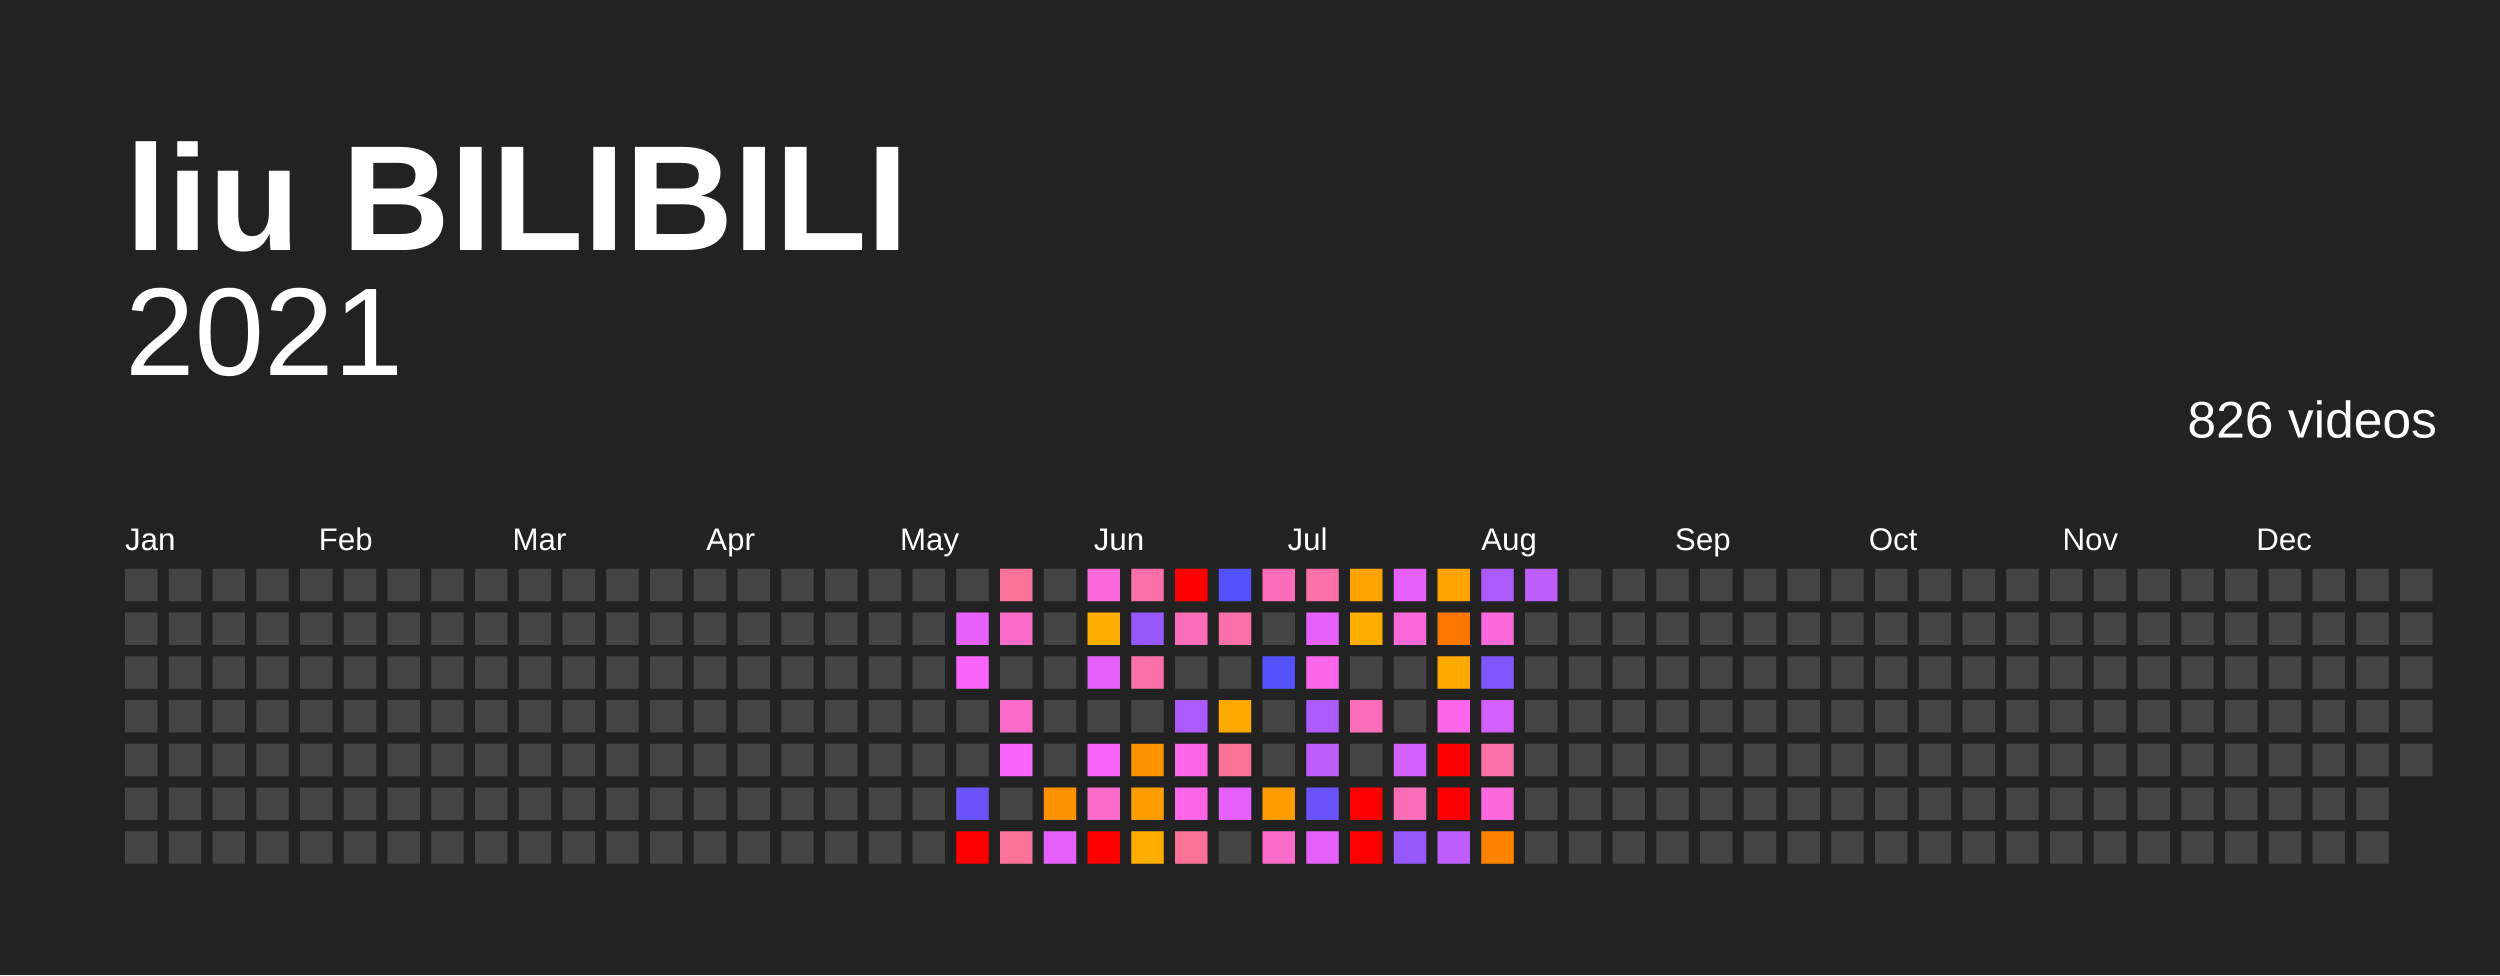
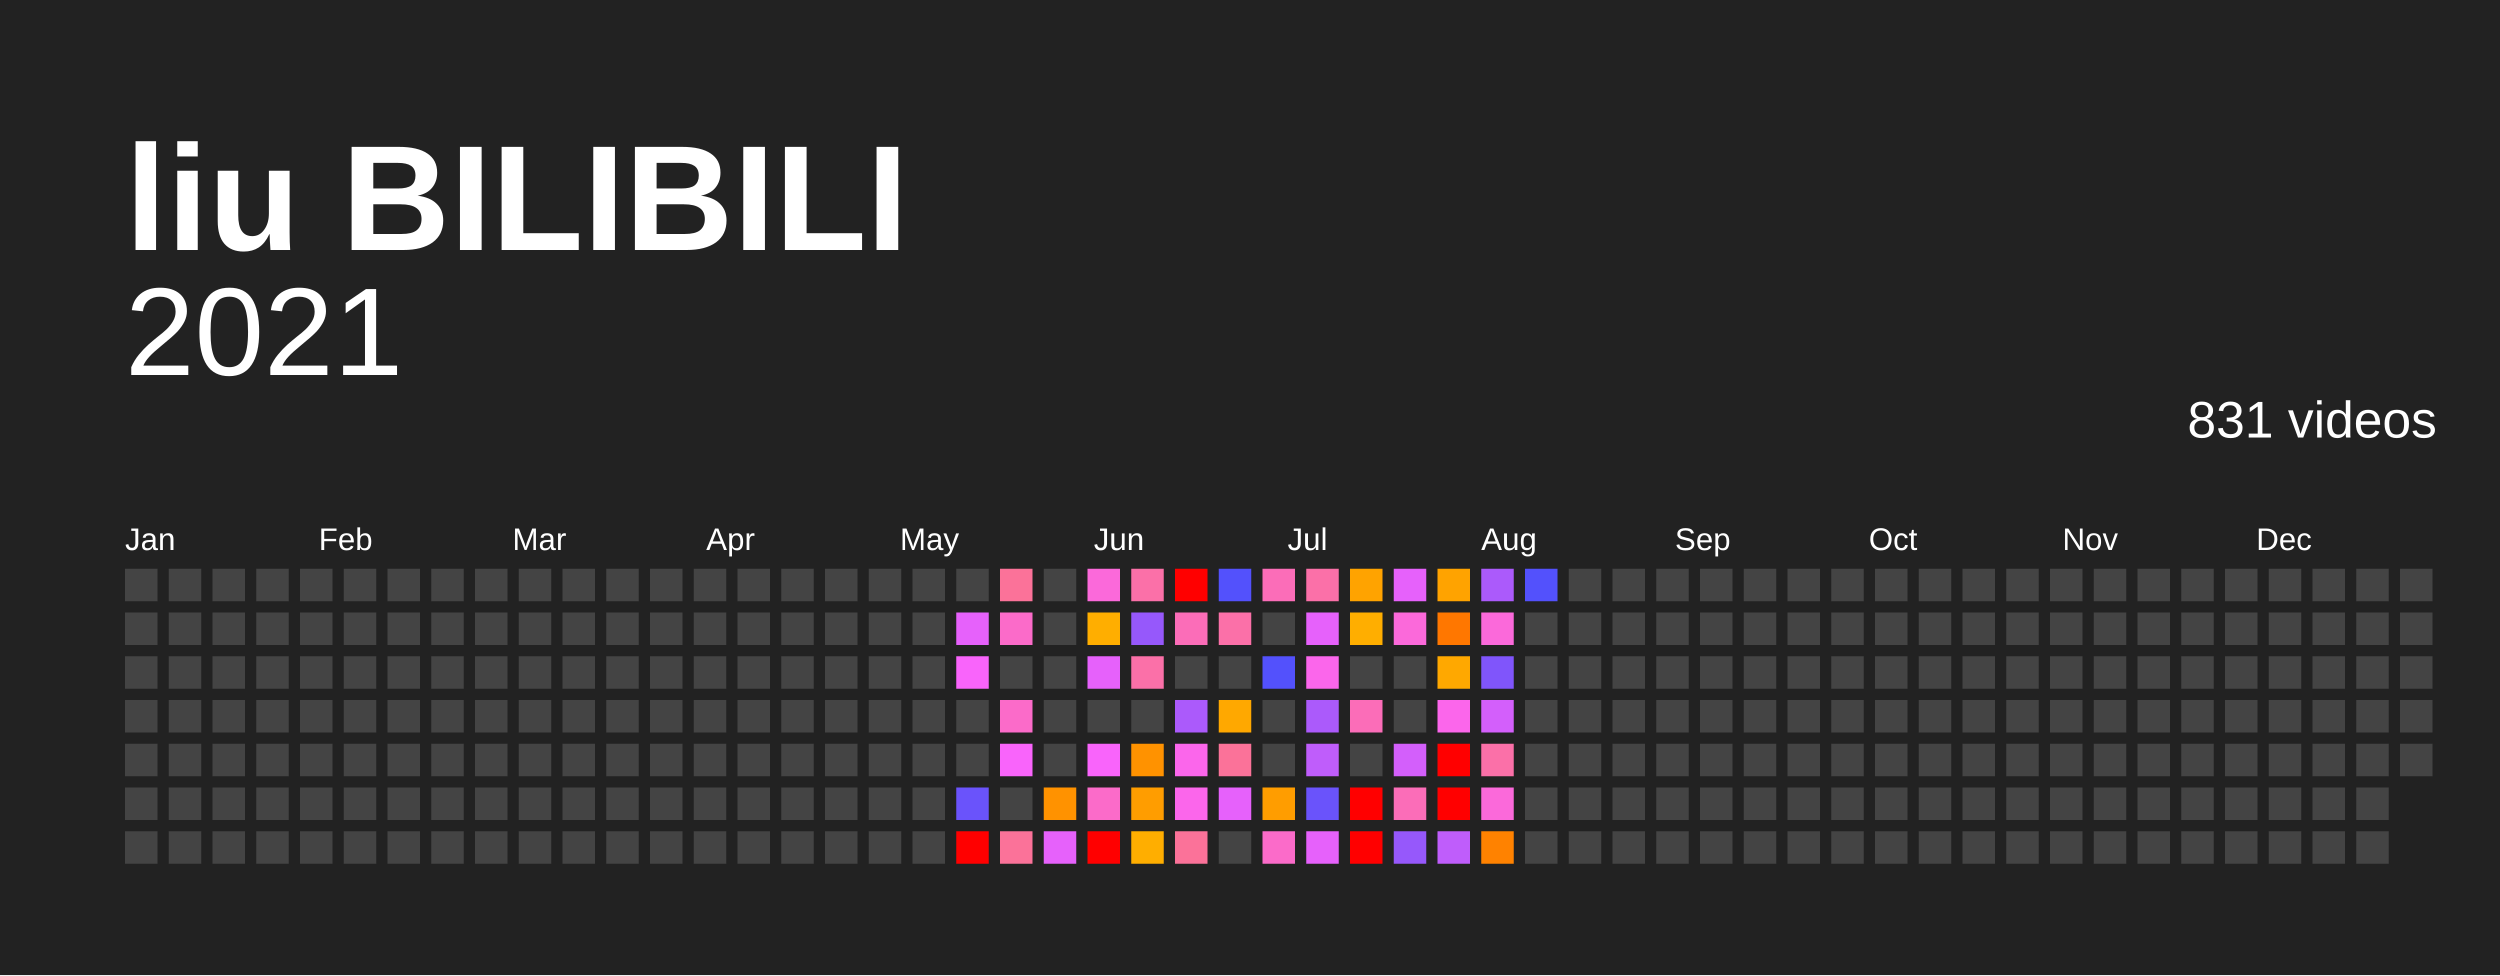
<svg xmlns="http://www.w3.org/2000/svg" baseProfile="full" height="78mm" version="1.1" viewBox="0,0,200,78" width="200mm">
  <defs />
  <rect fill="#222222" height="78" width="200" x="0" y="0" />
  <text fill="#FFFFFF" style="font-size:12px; font-family:Arial; font-weight:bold;" x="10" y="20">liu BILIBILI</text>
  <text alignment-baseline="hanging" fill="#FFFFFF" style="font-size:10.0px; font-family:Arial;" x="10" y="30">2021</text>
-   <text alignment-baseline="hanging" fill="#FFFFFF" style="font-size:4.125px; font-family:Arial;" x="175" y="35">826 videos</text>
+   <text alignment-baseline="hanging" fill="#FFFFFF" style="font-size:4.125px; font-family:Arial;" x="175" y="35">831 videos</text>
  <text fill="#FFFFFF" style="font-size:2.5px; font-family:Arial" x="10.0" y="44">Jan</text>
  <text fill="#FFFFFF" style="font-size:2.5px; font-family:Arial" x="25.5" y="44">Feb</text>
  <text fill="#FFFFFF" style="font-size:2.5px; font-family:Arial" x="41.0" y="44">Mar</text>
  <text fill="#FFFFFF" style="font-size:2.5px; font-family:Arial" x="56.5" y="44">Apr</text>
  <text fill="#FFFFFF" style="font-size:2.5px; font-family:Arial" x="72.0" y="44">May</text>
  <text fill="#FFFFFF" style="font-size:2.5px; font-family:Arial" x="87.5" y="44">Jun</text>
  <text fill="#FFFFFF" style="font-size:2.5px; font-family:Arial" x="103.0" y="44">Jul</text>
  <text fill="#FFFFFF" style="font-size:2.5px; font-family:Arial" x="118.5" y="44">Aug</text>
  <text fill="#FFFFFF" style="font-size:2.5px; font-family:Arial" x="134.0" y="44">Sep</text>
  <text fill="#FFFFFF" style="font-size:2.5px; font-family:Arial" x="149.5" y="44">Oct</text>
  <text fill="#FFFFFF" style="font-size:2.5px; font-family:Arial" x="165.0" y="44">Nov</text>
  <text fill="#FFFFFF" style="font-size:2.5px; font-family:Arial" x="180.5" y="44">Dec</text>
  <rect fill="#444444" height="2.6" width="2.6" x="10.0" y="45.5" />
  <rect fill="#444444" height="2.6" width="2.6" x="10.0" y="49.0" />
  <rect fill="#444444" height="2.6" width="2.6" x="10.0" y="52.5" />
  <rect fill="#444444" height="2.6" width="2.6" x="10.0" y="56.0" />
  <rect fill="#444444" height="2.6" width="2.6" x="10.0" y="59.5" />
  <rect fill="#444444" height="2.6" width="2.6" x="10.0" y="63.0" />
  <rect fill="#444444" height="2.6" width="2.6" x="10.0" y="66.5" />
  <rect fill="#444444" height="2.6" width="2.6" x="13.5" y="45.5" />
  <rect fill="#444444" height="2.6" width="2.6" x="13.5" y="49.0" />
  <rect fill="#444444" height="2.6" width="2.6" x="13.5" y="52.5" />
  <rect fill="#444444" height="2.6" width="2.6" x="13.5" y="56.0" />
  <rect fill="#444444" height="2.6" width="2.6" x="13.5" y="59.5" />
  <rect fill="#444444" height="2.6" width="2.6" x="13.5" y="63.0" />
  <rect fill="#444444" height="2.6" width="2.6" x="13.5" y="66.5" />
  <rect fill="#444444" height="2.6" width="2.6" x="17.0" y="45.5" />
  <rect fill="#444444" height="2.6" width="2.6" x="17.0" y="49.0" />
  <rect fill="#444444" height="2.6" width="2.6" x="17.0" y="52.5" />
  <rect fill="#444444" height="2.6" width="2.6" x="17.0" y="56.0" />
  <rect fill="#444444" height="2.6" width="2.6" x="17.0" y="59.5" />
  <rect fill="#444444" height="2.6" width="2.6" x="17.0" y="63.0" />
  <rect fill="#444444" height="2.6" width="2.6" x="17.0" y="66.5" />
  <rect fill="#444444" height="2.6" width="2.6" x="20.5" y="45.5" />
  <rect fill="#444444" height="2.6" width="2.6" x="20.5" y="49.0" />
  <rect fill="#444444" height="2.6" width="2.6" x="20.5" y="52.5" />
  <rect fill="#444444" height="2.6" width="2.6" x="20.5" y="56.0" />
  <rect fill="#444444" height="2.6" width="2.6" x="20.5" y="59.5" />
  <rect fill="#444444" height="2.6" width="2.6" x="20.5" y="63.0" />
  <rect fill="#444444" height="2.6" width="2.6" x="20.5" y="66.5" />
  <rect fill="#444444" height="2.6" width="2.6" x="24.0" y="45.5" />
  <rect fill="#444444" height="2.6" width="2.6" x="24.0" y="49.0" />
  <rect fill="#444444" height="2.6" width="2.6" x="24.0" y="52.5" />
  <rect fill="#444444" height="2.6" width="2.6" x="24.0" y="56.0" />
  <rect fill="#444444" height="2.6" width="2.6" x="24.0" y="59.5" />
  <rect fill="#444444" height="2.6" width="2.6" x="24.0" y="63.0" />
  <rect fill="#444444" height="2.6" width="2.6" x="24.0" y="66.5" />
  <rect fill="#444444" height="2.6" width="2.6" x="27.5" y="45.5" />
  <rect fill="#444444" height="2.6" width="2.6" x="27.5" y="49.0" />
  <rect fill="#444444" height="2.6" width="2.6" x="27.5" y="52.5" />
  <rect fill="#444444" height="2.6" width="2.6" x="27.5" y="56.0" />
  <rect fill="#444444" height="2.6" width="2.6" x="27.5" y="59.5" />
  <rect fill="#444444" height="2.6" width="2.6" x="27.5" y="63.0" />
  <rect fill="#444444" height="2.6" width="2.6" x="27.5" y="66.5" />
  <rect fill="#444444" height="2.6" width="2.6" x="31.0" y="45.5" />
  <rect fill="#444444" height="2.6" width="2.6" x="31.0" y="49.0" />
  <rect fill="#444444" height="2.6" width="2.6" x="31.0" y="52.5" />
  <rect fill="#444444" height="2.6" width="2.6" x="31.0" y="56.0" />
  <rect fill="#444444" height="2.6" width="2.6" x="31.0" y="59.5" />
  <rect fill="#444444" height="2.6" width="2.6" x="31.0" y="63.0" />
  <rect fill="#444444" height="2.6" width="2.6" x="31.0" y="66.5" />
  <rect fill="#444444" height="2.6" width="2.6" x="34.5" y="45.5" />
  <rect fill="#444444" height="2.6" width="2.6" x="34.5" y="49.0" />
  <rect fill="#444444" height="2.6" width="2.6" x="34.5" y="52.5" />
  <rect fill="#444444" height="2.6" width="2.6" x="34.5" y="56.0" />
  <rect fill="#444444" height="2.6" width="2.6" x="34.5" y="59.5" />
  <rect fill="#444444" height="2.6" width="2.6" x="34.5" y="63.0" />
  <rect fill="#444444" height="2.6" width="2.6" x="34.5" y="66.5" />
  <rect fill="#444444" height="2.6" width="2.6" x="38.0" y="45.5" />
  <rect fill="#444444" height="2.6" width="2.6" x="38.0" y="49.0" />
  <rect fill="#444444" height="2.6" width="2.6" x="38.0" y="52.5" />
  <rect fill="#444444" height="2.6" width="2.6" x="38.0" y="56.0" />
  <rect fill="#444444" height="2.6" width="2.6" x="38.0" y="59.5" />
  <rect fill="#444444" height="2.6" width="2.6" x="38.0" y="63.0" />
  <rect fill="#444444" height="2.6" width="2.6" x="38.0" y="66.5" />
  <rect fill="#444444" height="2.6" width="2.6" x="41.5" y="45.5" />
  <rect fill="#444444" height="2.6" width="2.6" x="41.5" y="49.0" />
  <rect fill="#444444" height="2.6" width="2.6" x="41.5" y="52.5" />
  <rect fill="#444444" height="2.6" width="2.6" x="41.5" y="56.0" />
  <rect fill="#444444" height="2.6" width="2.6" x="41.5" y="59.5" />
  <rect fill="#444444" height="2.6" width="2.6" x="41.5" y="63.0" />
  <rect fill="#444444" height="2.6" width="2.6" x="41.5" y="66.5" />
  <rect fill="#444444" height="2.6" width="2.6" x="45.0" y="45.5" />
  <rect fill="#444444" height="2.6" width="2.6" x="45.0" y="49.0" />
  <rect fill="#444444" height="2.6" width="2.6" x="45.0" y="52.5" />
  <rect fill="#444444" height="2.6" width="2.6" x="45.0" y="56.0" />
  <rect fill="#444444" height="2.6" width="2.6" x="45.0" y="59.5" />
  <rect fill="#444444" height="2.6" width="2.6" x="45.0" y="63.0" />
  <rect fill="#444444" height="2.6" width="2.6" x="45.0" y="66.5" />
  <rect fill="#444444" height="2.6" width="2.6" x="48.5" y="45.5" />
  <rect fill="#444444" height="2.6" width="2.6" x="48.5" y="49.0" />
  <rect fill="#444444" height="2.6" width="2.6" x="48.5" y="52.5" />
  <rect fill="#444444" height="2.6" width="2.6" x="48.5" y="56.0" />
  <rect fill="#444444" height="2.6" width="2.6" x="48.5" y="59.5" />
  <rect fill="#444444" height="2.6" width="2.6" x="48.5" y="63.0" />
  <rect fill="#444444" height="2.6" width="2.6" x="48.5" y="66.5" />
  <rect fill="#444444" height="2.6" width="2.6" x="52.0" y="45.5" />
  <rect fill="#444444" height="2.6" width="2.6" x="52.0" y="49.0" />
  <rect fill="#444444" height="2.6" width="2.6" x="52.0" y="52.5" />
  <rect fill="#444444" height="2.6" width="2.6" x="52.0" y="56.0" />
  <rect fill="#444444" height="2.6" width="2.6" x="52.0" y="59.5" />
  <rect fill="#444444" height="2.6" width="2.6" x="52.0" y="63.0" />
  <rect fill="#444444" height="2.6" width="2.6" x="52.0" y="66.5" />
  <rect fill="#444444" height="2.6" width="2.6" x="55.5" y="45.5" />
  <rect fill="#444444" height="2.6" width="2.6" x="55.5" y="49.0" />
  <rect fill="#444444" height="2.6" width="2.6" x="55.5" y="52.5" />
  <rect fill="#444444" height="2.6" width="2.6" x="55.5" y="56.0" />
  <rect fill="#444444" height="2.6" width="2.6" x="55.5" y="59.5" />
  <rect fill="#444444" height="2.6" width="2.6" x="55.5" y="63.0" />
  <rect fill="#444444" height="2.6" width="2.6" x="55.5" y="66.5" />
  <rect fill="#444444" height="2.6" width="2.6" x="59.0" y="45.5" />
  <rect fill="#444444" height="2.6" width="2.6" x="59.0" y="49.0" />
  <rect fill="#444444" height="2.6" width="2.6" x="59.0" y="52.5" />
  <rect fill="#444444" height="2.6" width="2.6" x="59.0" y="56.0" />
  <rect fill="#444444" height="2.6" width="2.6" x="59.0" y="59.5" />
  <rect fill="#444444" height="2.6" width="2.6" x="59.0" y="63.0" />
  <rect fill="#444444" height="2.6" width="2.6" x="59.0" y="66.5" />
  <rect fill="#444444" height="2.6" width="2.6" x="62.5" y="45.5" />
  <rect fill="#444444" height="2.6" width="2.6" x="62.5" y="49.0" />
  <rect fill="#444444" height="2.6" width="2.6" x="62.5" y="52.5" />
  <rect fill="#444444" height="2.6" width="2.6" x="62.5" y="56.0" />
  <rect fill="#444444" height="2.6" width="2.6" x="62.5" y="59.5" />
  <rect fill="#444444" height="2.6" width="2.6" x="62.5" y="63.0" />
  <rect fill="#444444" height="2.6" width="2.6" x="62.5" y="66.5" />
  <rect fill="#444444" height="2.6" width="2.6" x="66.0" y="45.5" />
  <rect fill="#444444" height="2.6" width="2.6" x="66.0" y="49.0" />
  <rect fill="#444444" height="2.6" width="2.6" x="66.0" y="52.5" />
  <rect fill="#444444" height="2.6" width="2.6" x="66.0" y="56.0" />
  <rect fill="#444444" height="2.6" width="2.6" x="66.0" y="59.5" />
  <rect fill="#444444" height="2.6" width="2.6" x="66.0" y="63.0" />
  <rect fill="#444444" height="2.6" width="2.6" x="66.0" y="66.5" />
  <rect fill="#444444" height="2.6" width="2.6" x="69.5" y="45.5" />
  <rect fill="#444444" height="2.6" width="2.6" x="69.5" y="49.0" />
  <rect fill="#444444" height="2.6" width="2.6" x="69.5" y="52.5" />
  <rect fill="#444444" height="2.6" width="2.6" x="69.5" y="56.0" />
  <rect fill="#444444" height="2.6" width="2.6" x="69.5" y="59.5" />
  <rect fill="#444444" height="2.6" width="2.6" x="69.5" y="63.0" />
  <rect fill="#444444" height="2.6" width="2.6" x="69.5" y="66.5" />
  <rect fill="#444444" height="2.6" width="2.6" x="73.0" y="45.5" />
  <rect fill="#444444" height="2.6" width="2.6" x="73.0" y="49.0" />
  <rect fill="#444444" height="2.6" width="2.6" x="73.0" y="52.5" />
  <rect fill="#444444" height="2.6" width="2.6" x="73.0" y="56.0" />
  <rect fill="#444444" height="2.6" width="2.6" x="73.0" y="59.5" />
  <rect fill="#444444" height="2.6" width="2.6" x="73.0" y="63.0" />
  <rect fill="#444444" height="2.6" width="2.6" x="73.0" y="66.5" />
  <rect fill="#444444" height="2.6" width="2.6" x="76.5" y="45.5" />
  <rect fill="#e661fb" height="2.6" width="2.6" x="76.5" y="49.0" />
  <rect fill="#f964fb" height="2.6" width="2.6" x="76.5" y="52.5" />
  <rect fill="#444444" height="2.6" width="2.6" x="76.5" y="56.0" />
  <rect fill="#444444" height="2.6" width="2.6" x="76.5" y="59.5" />
  <rect fill="#6a53fb" height="2.6" width="2.6" x="76.5" y="63.0" />
  <rect fill="red" height="2.6" width="2.6" x="76.5" y="66.5" />
  <rect fill="#fb7299" height="2.6" width="2.6" x="80.0" y="45.5" />
  <rect fill="#fb6bc9" height="2.6" width="2.6" x="80.0" y="49.0" />
  <rect fill="#444444" height="2.6" width="2.6" x="80.0" y="52.5" />
  <rect fill="#fb6bc9" height="2.6" width="2.6" x="80.0" y="56.0" />
  <rect fill="#f964fb" height="2.6" width="2.6" x="80.0" y="59.5" />
  <rect fill="#444444" height="2.6" width="2.6" x="80.0" y="63.0" />
  <rect fill="#fb7299" height="2.6" width="2.6" x="80.0" y="66.5" />
  <rect fill="#444444" height="2.6" width="2.6" x="83.5" y="45.5" />
  <rect fill="#444444" height="2.6" width="2.6" x="83.5" y="49.0" />
  <rect fill="#444444" height="2.6" width="2.6" x="83.5" y="52.5" />
  <rect fill="#444444" height="2.6" width="2.6" x="83.5" y="56.0" />
  <rect fill="#444444" height="2.6" width="2.6" x="83.5" y="59.5" />
  <rect fill="#ff9200" height="2.6" width="2.6" x="83.5" y="63.0" />
  <rect fill="#e661fb" height="2.6" width="2.6" x="83.5" y="66.5" />
  <rect fill="#fb69da" height="2.6" width="2.6" x="87.0" y="45.5" />
  <rect fill="#ffae00" height="2.6" width="2.6" x="87.0" y="49.0" />
  <rect fill="#e661fb" height="2.6" width="2.6" x="87.0" y="52.5" />
  <rect fill="#444444" height="2.6" width="2.6" x="87.0" y="56.0" />
  <rect fill="#f964fb" height="2.6" width="2.6" x="87.0" y="59.5" />
  <rect fill="#fb6bc9" height="2.6" width="2.6" x="87.0" y="63.0" />
  <rect fill="red" height="2.6" width="2.6" x="87.0" y="66.5" />
  <rect fill="#fb70a8" height="2.6" width="2.6" x="90.5" y="45.5" />
  <rect fill="#9658fb" height="2.6" width="2.6" x="90.5" y="49.0" />
  <rect fill="#fb70a8" height="2.6" width="2.6" x="90.5" y="52.5" />
  <rect fill="#444444" height="2.6" width="2.6" x="90.5" y="56.0" />
  <rect fill="#ff9200" height="2.6" width="2.6" x="90.5" y="59.5" />
  <rect fill="#ff9d00" height="2.6" width="2.6" x="90.5" y="63.0" />
  <rect fill="#ffae00" height="2.6" width="2.6" x="90.5" y="66.5" />
  <rect fill="red" height="2.6" width="2.6" x="94.0" y="45.5" />
  <rect fill="#fb6db8" height="2.6" width="2.6" x="94.0" y="49.0" />
  <rect fill="#444444" height="2.6" width="2.6" x="94.0" y="52.5" />
  <rect fill="#ab5afb" height="2.6" width="2.6" x="94.0" y="56.0" />
  <rect fill="#fb66eb" height="2.6" width="2.6" x="94.0" y="59.5" />
  <rect fill="#fb66eb" height="2.6" width="2.6" x="94.0" y="63.0" />
  <rect fill="#fb7299" height="2.6" width="2.6" x="94.0" y="66.5" />
  <rect fill="#5351fc" height="2.6" width="2.6" x="97.5" y="45.5" />
  <rect fill="#fb70a8" height="2.6" width="2.6" x="97.5" y="49.0" />
  <rect fill="#444444" height="2.6" width="2.6" x="97.5" y="52.5" />
  <rect fill="#ffa800" height="2.6" width="2.6" x="97.5" y="56.0" />
  <rect fill="#fb7299" height="2.6" width="2.6" x="97.5" y="59.5" />
  <rect fill="#e661fb" height="2.6" width="2.6" x="97.5" y="63.0" />
  <rect fill="#444444" height="2.6" width="2.6" x="97.5" y="66.5" />
  <rect fill="#fb6db8" height="2.6" width="2.6" x="101.0" y="45.5" />
  <rect fill="#444444" height="2.6" width="2.6" x="101.0" y="49.0" />
  <rect fill="#5351fc" height="2.6" width="2.6" x="101.0" y="52.5" />
  <rect fill="#444444" height="2.6" width="2.6" x="101.0" y="56.0" />
  <rect fill="#444444" height="2.6" width="2.6" x="101.0" y="59.5" />
  <rect fill="#ff9d00" height="2.6" width="2.6" x="101.0" y="63.0" />
  <rect fill="#fb6bc9" height="2.6" width="2.6" x="101.0" y="66.5" />
  <rect fill="#fb70a8" height="2.6" width="2.6" x="104.5" y="45.5" />
  <rect fill="#e661fb" height="2.6" width="2.6" x="104.5" y="49.0" />
  <rect fill="#fb66eb" height="2.6" width="2.6" x="104.5" y="52.5" />
  <rect fill="#ab5afb" height="2.6" width="2.6" x="104.5" y="56.0" />
  <rect fill="#bf5dfb" height="2.6" width="2.6" x="104.5" y="59.5" />
  <rect fill="#6a53fb" height="2.6" width="2.6" x="104.5" y="63.0" />
  <rect fill="#e661fb" height="2.6" width="2.6" x="104.5" y="66.5" />
  <rect fill="#ffa300" height="2.6" width="2.6" x="108.0" y="45.5" />
  <rect fill="#ffae00" height="2.6" width="2.6" x="108.0" y="49.0" />
  <rect fill="#444444" height="2.6" width="2.6" x="108.0" y="52.5" />
  <rect fill="#fb6db8" height="2.6" width="2.6" x="108.0" y="56.0" />
  <rect fill="#444444" height="2.6" width="2.6" x="108.0" y="59.5" />
  <rect fill="red" height="2.6" width="2.6" x="108.0" y="63.0" />
  <rect fill="red" height="2.6" width="2.6" x="108.0" y="66.5" />
  <rect fill="#e661fb" height="2.6" width="2.6" x="111.5" y="45.5" />
  <rect fill="#fb69da" height="2.6" width="2.6" x="111.5" y="49.0" />
  <rect fill="#444444" height="2.6" width="2.6" x="111.5" y="52.5" />
  <rect fill="#444444" height="2.6" width="2.6" x="111.5" y="56.0" />
  <rect fill="#d35ffb" height="2.6" width="2.6" x="111.5" y="59.5" />
  <rect fill="#fb6db8" height="2.6" width="2.6" x="111.5" y="63.0" />
  <rect fill="#9658fb" height="2.6" width="2.6" x="111.5" y="66.5" />
  <rect fill="#ffa300" height="2.6" width="2.6" x="115.0" y="45.5" />
  <rect fill="#ff7700" height="2.6" width="2.6" x="115.0" y="49.0" />
  <rect fill="#ffa800" height="2.6" width="2.6" x="115.0" y="52.5" />
  <rect fill="#fb66eb" height="2.6" width="2.6" x="115.0" y="56.0" />
  <rect fill="red" height="2.6" width="2.6" x="115.0" y="59.5" />
  <rect fill="red" height="2.6" width="2.6" x="115.0" y="63.0" />
  <rect fill="#bf5dfb" height="2.6" width="2.6" x="115.0" y="66.5" />
  <rect fill="#ab5afb" height="2.6" width="2.6" x="118.5" y="45.5" />
  <rect fill="#fb69da" height="2.6" width="2.6" x="118.5" y="49.0" />
  <rect fill="#8055fb" height="2.6" width="2.6" x="118.5" y="52.5" />
  <rect fill="#d35ffb" height="2.6" width="2.6" x="118.5" y="56.0" />
  <rect fill="#fb70a8" height="2.6" width="2.6" x="118.5" y="59.5" />
  <rect fill="#fb69da" height="2.6" width="2.6" x="118.5" y="63.0" />
  <rect fill="#ff8200" height="2.6" width="2.6" x="118.5" y="66.5" />
-   <rect fill="#bf5dfb" height="2.6" width="2.6" x="122.0" y="45.5" />
+   <rect fill="#5351fc" height="2.6" width="2.6" x="122.0" y="45.5" />
  <rect fill="#444444" height="2.6" width="2.6" x="122.0" y="49.0" />
  <rect fill="#444444" height="2.6" width="2.6" x="122.0" y="52.5" />
  <rect fill="#444444" height="2.6" width="2.6" x="122.0" y="56.0" />
  <rect fill="#444444" height="2.6" width="2.6" x="122.0" y="59.5" />
  <rect fill="#444444" height="2.6" width="2.6" x="122.0" y="63.0" />
  <rect fill="#444444" height="2.6" width="2.6" x="122.0" y="66.5" />
  <rect fill="#444444" height="2.6" width="2.6" x="125.5" y="45.5" />
  <rect fill="#444444" height="2.6" width="2.6" x="125.5" y="49.0" />
  <rect fill="#444444" height="2.6" width="2.6" x="125.5" y="52.5" />
  <rect fill="#444444" height="2.6" width="2.6" x="125.5" y="56.0" />
  <rect fill="#444444" height="2.6" width="2.6" x="125.5" y="59.5" />
  <rect fill="#444444" height="2.6" width="2.6" x="125.5" y="63.0" />
  <rect fill="#444444" height="2.6" width="2.6" x="125.5" y="66.5" />
  <rect fill="#444444" height="2.6" width="2.6" x="129.0" y="45.5" />
  <rect fill="#444444" height="2.6" width="2.6" x="129.0" y="49.0" />
  <rect fill="#444444" height="2.6" width="2.6" x="129.0" y="52.5" />
  <rect fill="#444444" height="2.6" width="2.6" x="129.0" y="56.0" />
  <rect fill="#444444" height="2.6" width="2.6" x="129.0" y="59.5" />
  <rect fill="#444444" height="2.6" width="2.6" x="129.0" y="63.0" />
  <rect fill="#444444" height="2.6" width="2.6" x="129.0" y="66.5" />
  <rect fill="#444444" height="2.6" width="2.6" x="132.5" y="45.5" />
  <rect fill="#444444" height="2.6" width="2.6" x="132.5" y="49.0" />
  <rect fill="#444444" height="2.6" width="2.6" x="132.5" y="52.5" />
  <rect fill="#444444" height="2.6" width="2.6" x="132.5" y="56.0" />
  <rect fill="#444444" height="2.6" width="2.6" x="132.5" y="59.5" />
  <rect fill="#444444" height="2.6" width="2.6" x="132.5" y="63.0" />
  <rect fill="#444444" height="2.6" width="2.6" x="132.5" y="66.5" />
  <rect fill="#444444" height="2.6" width="2.6" x="136.0" y="45.5" />
  <rect fill="#444444" height="2.6" width="2.6" x="136.0" y="49.0" />
  <rect fill="#444444" height="2.6" width="2.6" x="136.0" y="52.5" />
  <rect fill="#444444" height="2.6" width="2.6" x="136.0" y="56.0" />
  <rect fill="#444444" height="2.6" width="2.6" x="136.0" y="59.5" />
  <rect fill="#444444" height="2.6" width="2.6" x="136.0" y="63.0" />
  <rect fill="#444444" height="2.6" width="2.6" x="136.0" y="66.5" />
  <rect fill="#444444" height="2.6" width="2.6" x="139.5" y="45.5" />
  <rect fill="#444444" height="2.6" width="2.6" x="139.5" y="49.0" />
  <rect fill="#444444" height="2.6" width="2.6" x="139.5" y="52.5" />
  <rect fill="#444444" height="2.6" width="2.6" x="139.5" y="56.0" />
  <rect fill="#444444" height="2.6" width="2.6" x="139.5" y="59.5" />
  <rect fill="#444444" height="2.6" width="2.6" x="139.5" y="63.0" />
  <rect fill="#444444" height="2.6" width="2.6" x="139.5" y="66.5" />
  <rect fill="#444444" height="2.6" width="2.6" x="143.0" y="45.5" />
  <rect fill="#444444" height="2.6" width="2.6" x="143.0" y="49.0" />
  <rect fill="#444444" height="2.6" width="2.6" x="143.0" y="52.5" />
  <rect fill="#444444" height="2.6" width="2.6" x="143.0" y="56.0" />
  <rect fill="#444444" height="2.6" width="2.6" x="143.0" y="59.5" />
  <rect fill="#444444" height="2.6" width="2.6" x="143.0" y="63.0" />
  <rect fill="#444444" height="2.6" width="2.6" x="143.0" y="66.5" />
  <rect fill="#444444" height="2.6" width="2.6" x="146.5" y="45.5" />
  <rect fill="#444444" height="2.6" width="2.6" x="146.5" y="49.0" />
  <rect fill="#444444" height="2.6" width="2.6" x="146.5" y="52.5" />
  <rect fill="#444444" height="2.6" width="2.6" x="146.5" y="56.0" />
  <rect fill="#444444" height="2.6" width="2.6" x="146.5" y="59.5" />
  <rect fill="#444444" height="2.6" width="2.6" x="146.5" y="63.0" />
  <rect fill="#444444" height="2.6" width="2.6" x="146.5" y="66.5" />
  <rect fill="#444444" height="2.6" width="2.6" x="150.0" y="45.5" />
  <rect fill="#444444" height="2.6" width="2.6" x="150.0" y="49.0" />
  <rect fill="#444444" height="2.6" width="2.6" x="150.0" y="52.5" />
  <rect fill="#444444" height="2.6" width="2.6" x="150.0" y="56.0" />
  <rect fill="#444444" height="2.6" width="2.6" x="150.0" y="59.5" />
  <rect fill="#444444" height="2.6" width="2.6" x="150.0" y="63.0" />
  <rect fill="#444444" height="2.6" width="2.6" x="150.0" y="66.5" />
  <rect fill="#444444" height="2.6" width="2.6" x="153.5" y="45.5" />
  <rect fill="#444444" height="2.6" width="2.6" x="153.5" y="49.0" />
  <rect fill="#444444" height="2.6" width="2.6" x="153.5" y="52.5" />
  <rect fill="#444444" height="2.6" width="2.6" x="153.5" y="56.0" />
  <rect fill="#444444" height="2.6" width="2.6" x="153.5" y="59.5" />
  <rect fill="#444444" height="2.6" width="2.6" x="153.5" y="63.0" />
  <rect fill="#444444" height="2.6" width="2.6" x="153.5" y="66.5" />
  <rect fill="#444444" height="2.6" width="2.6" x="157.0" y="45.5" />
  <rect fill="#444444" height="2.6" width="2.6" x="157.0" y="49.0" />
  <rect fill="#444444" height="2.6" width="2.6" x="157.0" y="52.5" />
  <rect fill="#444444" height="2.6" width="2.6" x="157.0" y="56.0" />
  <rect fill="#444444" height="2.6" width="2.6" x="157.0" y="59.5" />
  <rect fill="#444444" height="2.6" width="2.6" x="157.0" y="63.0" />
  <rect fill="#444444" height="2.6" width="2.6" x="157.0" y="66.5" />
  <rect fill="#444444" height="2.6" width="2.6" x="160.5" y="45.5" />
  <rect fill="#444444" height="2.6" width="2.6" x="160.5" y="49.0" />
  <rect fill="#444444" height="2.6" width="2.6" x="160.5" y="52.5" />
  <rect fill="#444444" height="2.6" width="2.6" x="160.5" y="56.0" />
  <rect fill="#444444" height="2.6" width="2.6" x="160.5" y="59.5" />
  <rect fill="#444444" height="2.6" width="2.6" x="160.5" y="63.0" />
  <rect fill="#444444" height="2.6" width="2.6" x="160.5" y="66.5" />
  <rect fill="#444444" height="2.6" width="2.6" x="164.0" y="45.5" />
  <rect fill="#444444" height="2.6" width="2.6" x="164.0" y="49.0" />
  <rect fill="#444444" height="2.6" width="2.6" x="164.0" y="52.5" />
  <rect fill="#444444" height="2.6" width="2.6" x="164.0" y="56.0" />
  <rect fill="#444444" height="2.6" width="2.6" x="164.0" y="59.5" />
  <rect fill="#444444" height="2.6" width="2.6" x="164.0" y="63.0" />
  <rect fill="#444444" height="2.6" width="2.6" x="164.0" y="66.5" />
  <rect fill="#444444" height="2.6" width="2.6" x="167.5" y="45.5" />
  <rect fill="#444444" height="2.6" width="2.6" x="167.5" y="49.0" />
  <rect fill="#444444" height="2.6" width="2.6" x="167.5" y="52.5" />
  <rect fill="#444444" height="2.6" width="2.6" x="167.5" y="56.0" />
  <rect fill="#444444" height="2.6" width="2.6" x="167.5" y="59.5" />
  <rect fill="#444444" height="2.6" width="2.6" x="167.5" y="63.0" />
  <rect fill="#444444" height="2.6" width="2.6" x="167.5" y="66.5" />
  <rect fill="#444444" height="2.6" width="2.6" x="171.0" y="45.5" />
  <rect fill="#444444" height="2.6" width="2.6" x="171.0" y="49.0" />
  <rect fill="#444444" height="2.6" width="2.6" x="171.0" y="52.5" />
  <rect fill="#444444" height="2.6" width="2.6" x="171.0" y="56.0" />
  <rect fill="#444444" height="2.6" width="2.6" x="171.0" y="59.5" />
  <rect fill="#444444" height="2.6" width="2.6" x="171.0" y="63.0" />
  <rect fill="#444444" height="2.6" width="2.6" x="171.0" y="66.5" />
  <rect fill="#444444" height="2.6" width="2.6" x="174.5" y="45.5" />
  <rect fill="#444444" height="2.6" width="2.6" x="174.5" y="49.0" />
  <rect fill="#444444" height="2.6" width="2.6" x="174.5" y="52.5" />
  <rect fill="#444444" height="2.6" width="2.6" x="174.5" y="56.0" />
  <rect fill="#444444" height="2.6" width="2.6" x="174.5" y="59.5" />
  <rect fill="#444444" height="2.6" width="2.6" x="174.5" y="63.0" />
  <rect fill="#444444" height="2.6" width="2.6" x="174.5" y="66.5" />
  <rect fill="#444444" height="2.6" width="2.6" x="178.0" y="45.5" />
  <rect fill="#444444" height="2.6" width="2.6" x="178.0" y="49.0" />
  <rect fill="#444444" height="2.6" width="2.6" x="178.0" y="52.5" />
  <rect fill="#444444" height="2.6" width="2.6" x="178.0" y="56.0" />
  <rect fill="#444444" height="2.6" width="2.6" x="178.0" y="59.5" />
  <rect fill="#444444" height="2.6" width="2.6" x="178.0" y="63.0" />
  <rect fill="#444444" height="2.6" width="2.6" x="178.0" y="66.5" />
  <rect fill="#444444" height="2.6" width="2.6" x="181.5" y="45.5" />
  <rect fill="#444444" height="2.6" width="2.6" x="181.5" y="49.0" />
  <rect fill="#444444" height="2.6" width="2.6" x="181.5" y="52.5" />
  <rect fill="#444444" height="2.6" width="2.6" x="181.5" y="56.0" />
  <rect fill="#444444" height="2.6" width="2.6" x="181.5" y="59.5" />
  <rect fill="#444444" height="2.6" width="2.6" x="181.5" y="63.0" />
  <rect fill="#444444" height="2.6" width="2.6" x="181.5" y="66.5" />
  <rect fill="#444444" height="2.6" width="2.6" x="185.0" y="45.5" />
  <rect fill="#444444" height="2.6" width="2.6" x="185.0" y="49.0" />
  <rect fill="#444444" height="2.6" width="2.6" x="185.0" y="52.5" />
  <rect fill="#444444" height="2.6" width="2.6" x="185.0" y="56.0" />
  <rect fill="#444444" height="2.6" width="2.6" x="185.0" y="59.5" />
  <rect fill="#444444" height="2.6" width="2.6" x="185.0" y="63.0" />
  <rect fill="#444444" height="2.6" width="2.6" x="185.0" y="66.5" />
  <rect fill="#444444" height="2.6" width="2.6" x="188.5" y="45.5" />
  <rect fill="#444444" height="2.6" width="2.6" x="188.5" y="49.0" />
  <rect fill="#444444" height="2.6" width="2.6" x="188.5" y="52.5" />
  <rect fill="#444444" height="2.6" width="2.6" x="188.5" y="56.0" />
  <rect fill="#444444" height="2.6" width="2.6" x="188.5" y="59.5" />
  <rect fill="#444444" height="2.6" width="2.6" x="188.5" y="63.0" />
  <rect fill="#444444" height="2.6" width="2.6" x="188.5" y="66.5" />
  <rect fill="#444444" height="2.6" width="2.6" x="192.0" y="45.5" />
  <rect fill="#444444" height="2.6" width="2.6" x="192.0" y="49.0" />
  <rect fill="#444444" height="2.6" width="2.6" x="192.0" y="52.5" />
  <rect fill="#444444" height="2.6" width="2.6" x="192.0" y="56.0" />
  <rect fill="#444444" height="2.6" width="2.6" x="192.0" y="59.5" />
</svg>
